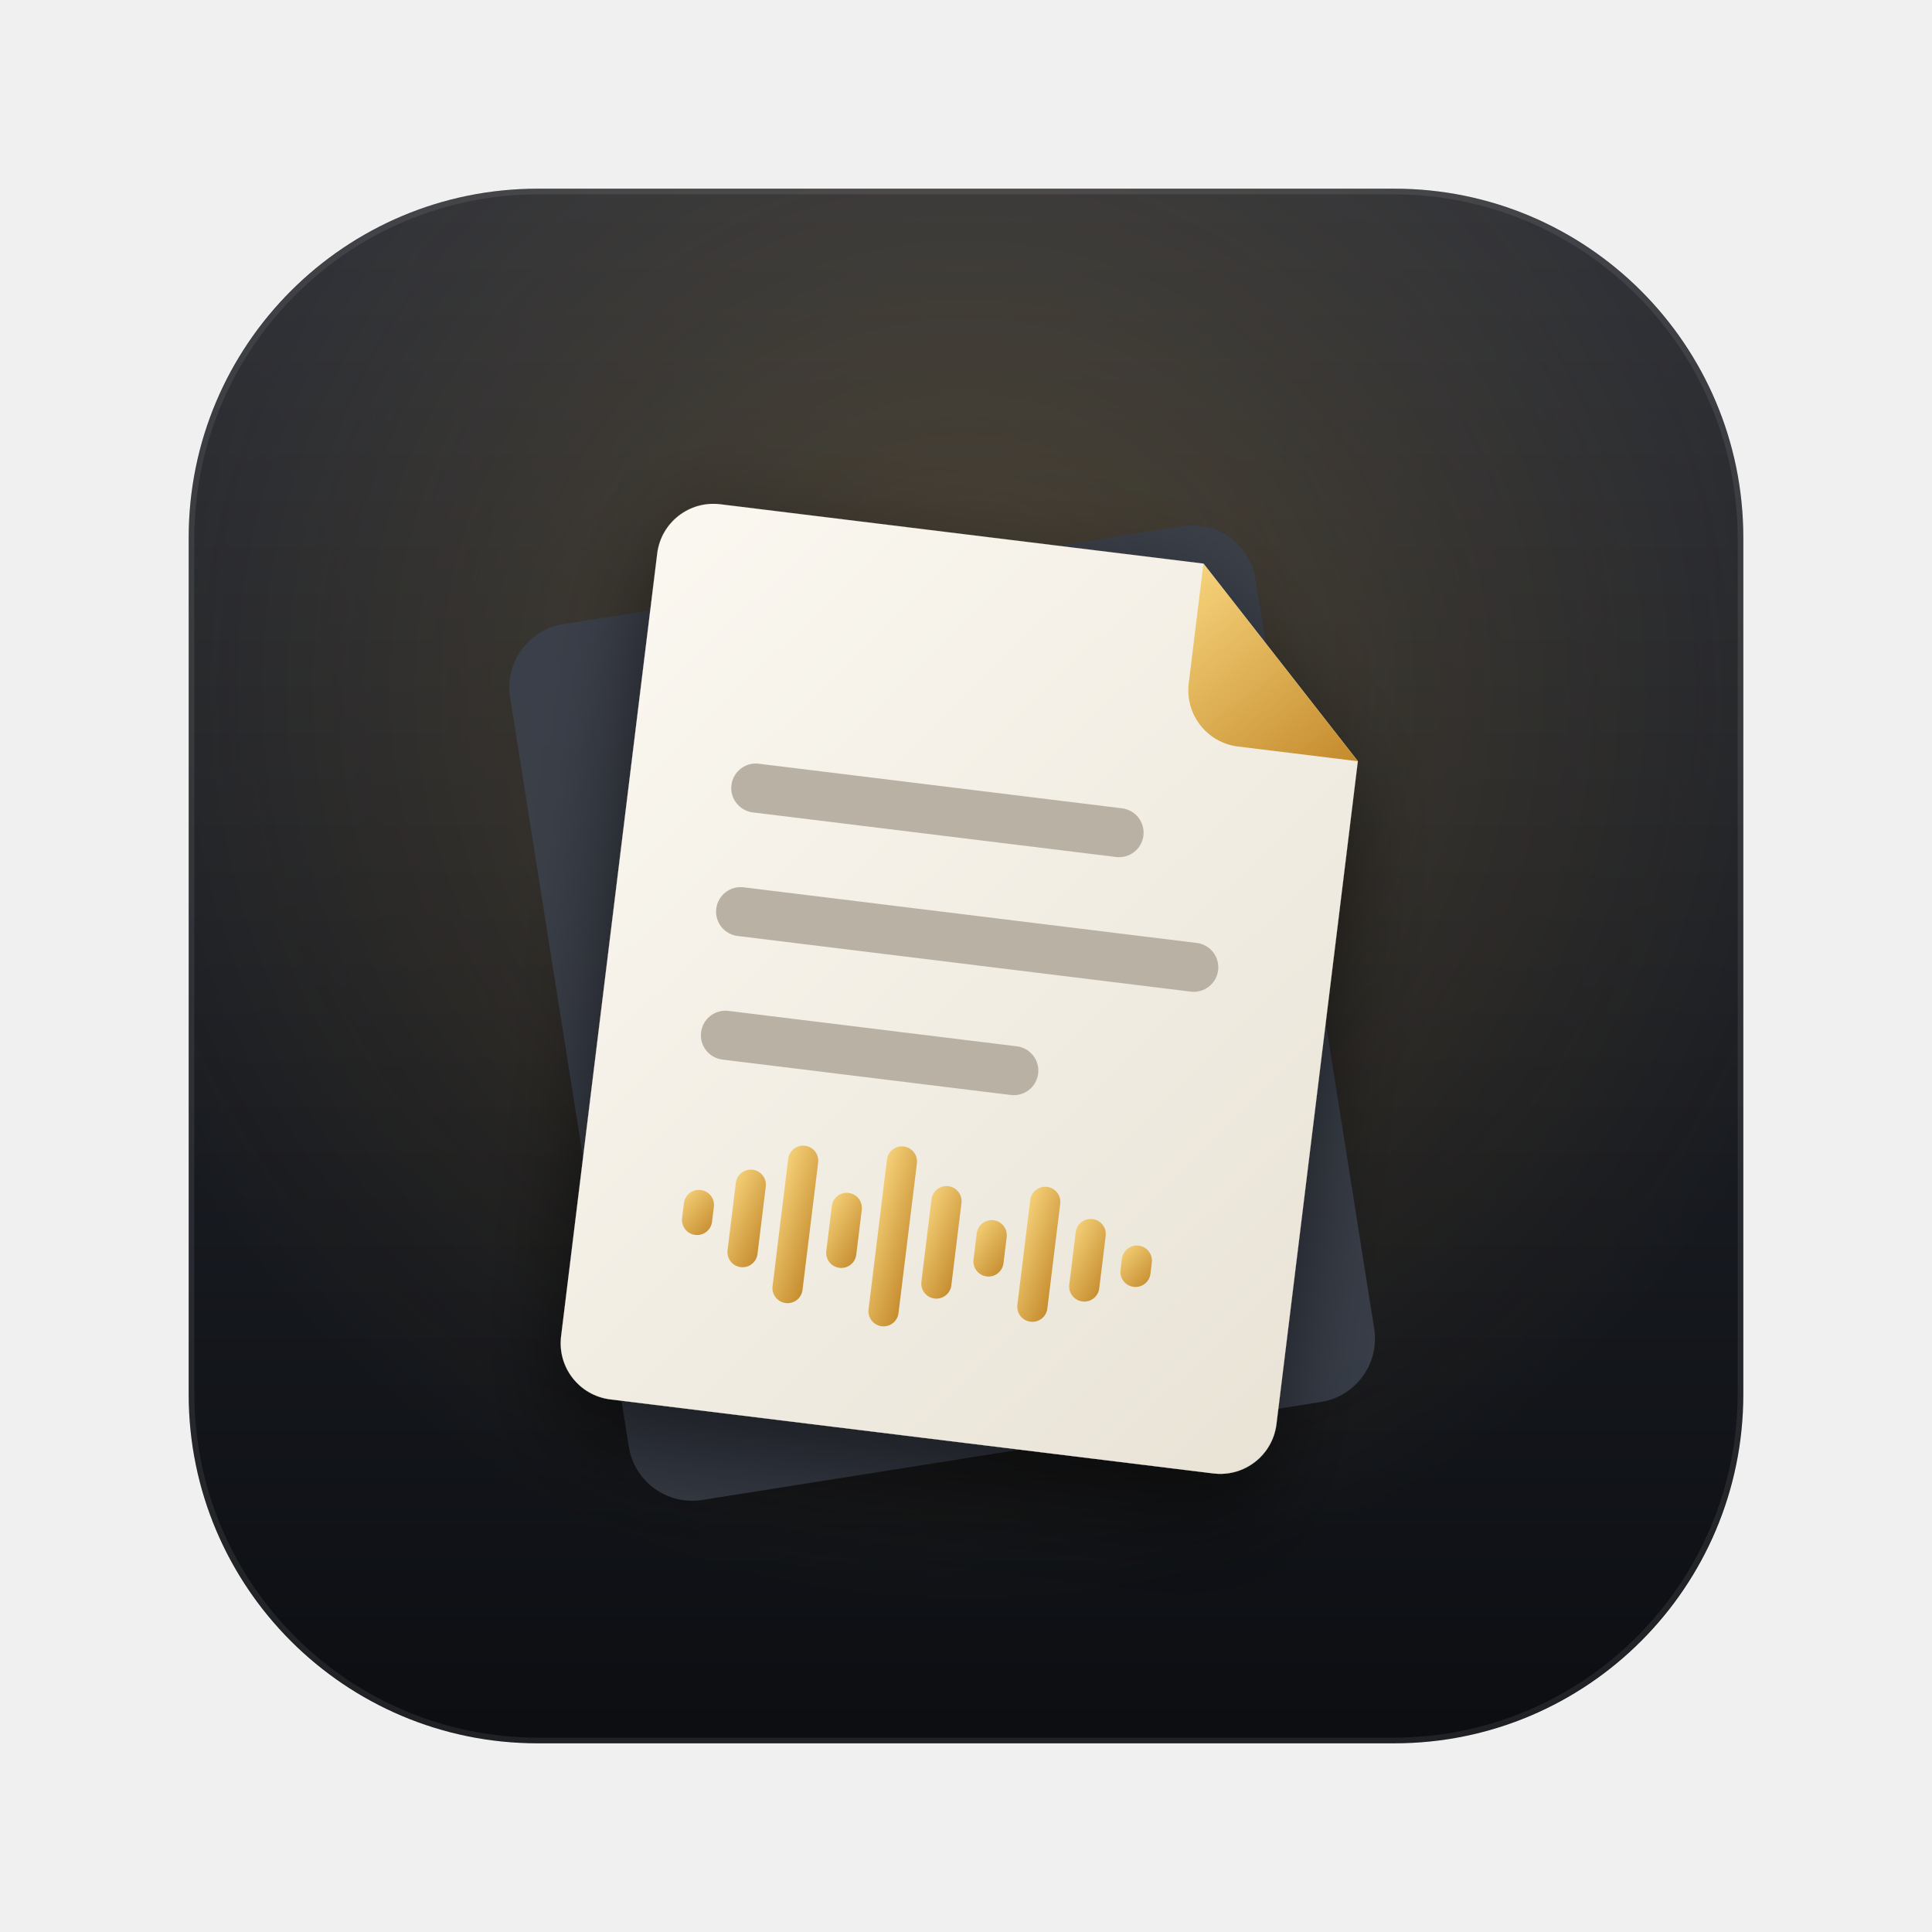
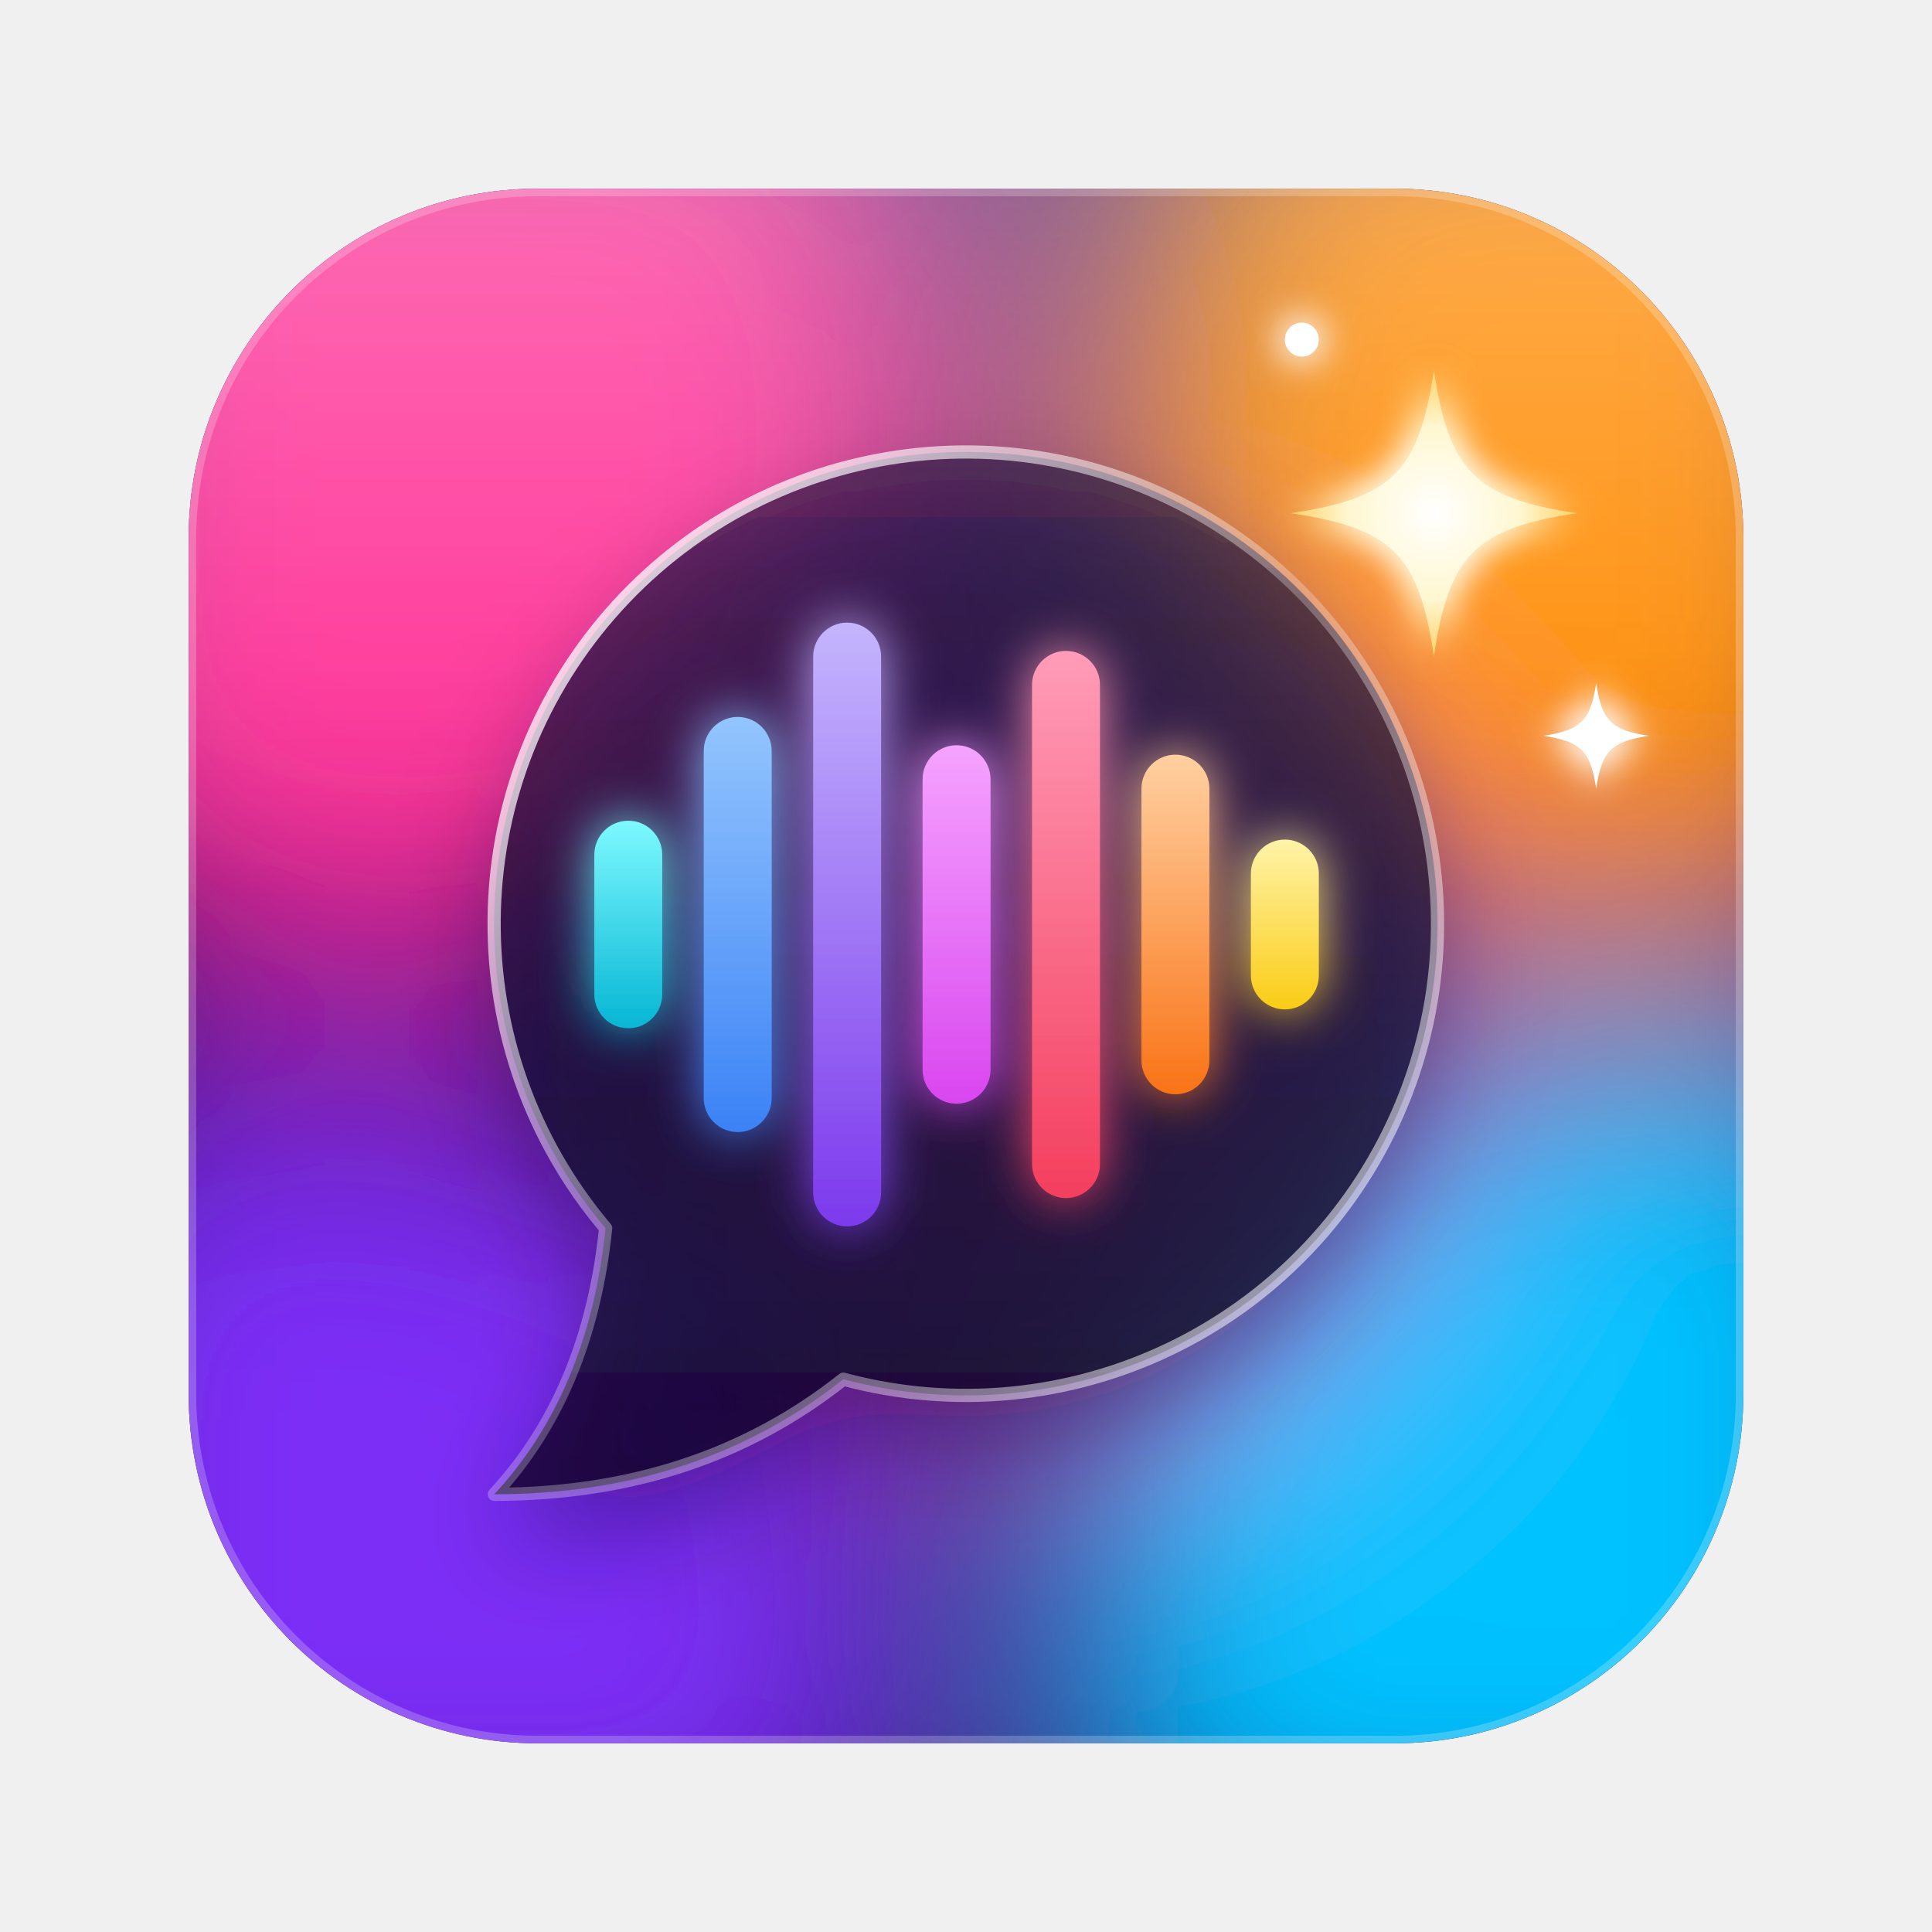
<svg xmlns="http://www.w3.org/2000/svg" width="1024" height="1024" viewBox="0 0 1024 1024">
  <defs>
-     <linearGradient id="bg" x1="0" y1="0" x2="0" y2="1">
-       <stop offset="0" stop-color="#2b2f38" />
-       <stop offset="1" stop-color="#0c0e12" />
+     <clipPath id="tile">
+       <rect x="100" y="100" width="824" height="824" rx="185" />
+     </clipPath>
+     <filter id="blur" x="-50%" y="-50%" width="200%" height="200%">
+       <feGaussianBlur stdDeviation="70" />
+     </filter>
+     <filter id="glow" x="-60%" y="-60%" width="220%" height="220%">
+       <feGaussianBlur stdDeviation="14" result="b" />
+       <feMerge>
+         <feMergeNode in="b" />
+         <feMergeNode in="SourceGraphic" />
+       </feMerge>
+     </filter>
+     <filter id="softglow" x="-100%" y="-100%" width="300%" height="300%">
+       <feGaussianBlur stdDeviation="10" result="b" />
+       <feMerge>
+         <feMergeNode in="b" />
+         <feMergeNode in="b" />
+         <feMergeNode in="SourceGraphic" />
+       </feMerge>
+     </filter>
+     <filter id="drop" x="-30%" y="-30%" width="160%" height="160%">
+       <feDropShadow dx="0" dy="24" stdDeviation="28" flood-color="#14002e" flood-opacity="0.55" />
+     </filter>
+     <linearGradient id="rim" x1="0" y1="0" x2="1" y2="1">
+       <stop offset="0" stop-color="#fff" stop-opacity=".95" />
+       <stop offset=".5" stop-color="#fff" stop-opacity=".25" />
+       <stop offset="1" stop-color="#fff" stop-opacity=".7" />
    </linearGradient>
-     <radialGradient id="glow" cx="0.5" cy="0.32" r="0.6">
-       <stop offset="0" stop-color="#d9a441" stop-opacity="0.22" />
-       <stop offset="1" stop-color="#d9a441" stop-opacity="0" />
+     <linearGradient id="glass" x1="0" y1="0" x2="0" y2="1">
+       <stop offset="0" stop-color="#1b0d3f" stop-opacity=".62" />
+       <stop offset="1" stop-color="#0a0520" stop-opacity=".78" />
+     </linearGradient>
+     <linearGradient id="sheen" x1="0" y1="0" x2="0" y2="1">
+       <stop offset="0" stop-color="#fff" stop-opacity=".28" />
+       <stop offset=".45" stop-color="#fff" stop-opacity="0" />
+     </linearGradient>
+     <linearGradient id="b0" x1="0" y1="0" x2="0" y2="1">
+       <stop offset="0" stop-color="#7df9ff" />
+       <stop offset="1" stop-color="#06b6d4" />
+     </linearGradient>
+     <linearGradient id="b1" x1="0" y1="0" x2="0" y2="1">
+       <stop offset="0" stop-color="#93c5fd" />
+       <stop offset="1" stop-color="#3b82f6" />
+     </linearGradient>
+     <linearGradient id="b2" x1="0" y1="0" x2="0" y2="1">
+       <stop offset="0" stop-color="#c4b5fd" />
+       <stop offset="1" stop-color="#7c3aed" />
+     </linearGradient>
+     <linearGradient id="b3" x1="0" y1="0" x2="0" y2="1">
+       <stop offset="0" stop-color="#f5a3ff" />
+       <stop offset="1" stop-color="#d946ef" />
+     </linearGradient>
+     <linearGradient id="b4" x1="0" y1="0" x2="0" y2="1">
+       <stop offset="0" stop-color="#ff9cb8" />
+       <stop offset="1" stop-color="#f43f5e" />
+     </linearGradient>
+     <linearGradient id="b5" x1="0" y1="0" x2="0" y2="1">
+       <stop offset="0" stop-color="#ffd0a1" />
+       <stop offset="1" stop-color="#f97316" />
+     </linearGradient>
+     <linearGradient id="b6" x1="0" y1="0" x2="0" y2="1">
+       <stop offset="0" stop-color="#fff3a8" />
+       <stop offset="1" stop-color="#facc15" />
+     </linearGradient>
+     <radialGradient id="star" cx=".5" cy=".5" r=".5">
+       <stop offset="0" stop-color="#fff" />
+       <stop offset=".6" stop-color="#fff7d1" />
+       <stop offset="1" stop-color="#ffd166" />
    </radialGradient>
-     <linearGradient id="paper" x1="0" y1="0" x2="1" y2="1">
-       <stop offset="0" stop-color="#fbf8f1" />
-       <stop offset="1" stop-color="#e9e3d6" />
-     </linearGradient>
-     <linearGradient id="gold" x1="0" y1="0" x2="1" y2="1">
-       <stop offset="0" stop-color="#f6d27a" />
-       <stop offset="1" stop-color="#c48a2c" />
-     </linearGradient>
-     <filter id="shadow" x="-30%" y="-30%" width="160%" height="160%">
-       <feDropShadow dx="0" dy="22" stdDeviation="26" flood-color="#000" flood-opacity="0.55" />
-     </filter>
  </defs>
-   <rect x="100" y="100" width="824" height="824" rx="185" fill="url(#bg)" />
-   <rect x="100" y="100" width="824" height="824" rx="185" fill="url(#glow)" />
-   <rect x="101.5" y="101.5" width="821" height="821" rx="184" fill="none" stroke="#ffffff" stroke-opacity="0.08" stroke-width="3" />
-   <g transform="rotate(-9 512 540)">
-     <rect x="300" y="300" width="400" height="470" rx="34" fill="#3b404b" opacity="0.9" />
+   <g clip-path="url(#tile)">
+     <rect x="100" y="100" width="824" height="824" fill="#2a0b5c" />
+     <g filter="url(#blur)">
+       <circle cx="210" cy="220" r="300" fill="#ff2d95" />
+       <circle cx="860" cy="230" r="280" fill="#ff8a00" />
+       <circle cx="880" cy="860" r="320" fill="#00c2ff" />
+       <circle cx="170" cy="880" r="310" fill="#7b2ff7" />
+       <circle cx="560" cy="560" r="200" fill="#ff4fd8" opacity=".55" />
+     </g>
+     <rect x="100" y="100" width="824" height="824" fill="url(#sheen)" />
  </g>
-   <g transform="rotate(7 520 520)" filter="url(#shadow)">
-     <path d="M 352 286 H 610 L 704 380 V 734 A 30 30 0 0 1 674 764 H 352 A 30 30 0 0 1 322 734 V 316 A 30 30 0 0 1 352 286 Z" fill="url(#paper)" />
-     <path d="M 610 286 L 704 380 H 640 A 30 30 0 0 1 610 350 Z" fill="url(#gold)" />
-     <rect x="376" y="420" width="220" height="26" rx="13" fill="#b9b2a4" />
-     <rect x="376" y="486" width="268" height="26" rx="13" fill="#b9b2a4" />
-     <rect x="376" y="552" width="180" height="26" rx="13" fill="#b9b2a4" />
-     <rect x="378" y="648" width="16" height="24" rx="8" fill="url(#gold)" />
-     <rect x="404" y="634" width="16" height="52" rx="8" fill="url(#gold)" />
-     <rect x="430" y="618" width="16" height="84" rx="8" fill="url(#gold)" />
-     <rect x="456" y="640" width="16" height="40" rx="8" fill="url(#gold)" />
-     <rect x="482" y="612" width="16" height="96" rx="8" fill="url(#gold)" />
-     <rect x="508" y="630" width="16" height="60" rx="8" fill="url(#gold)" />
-     <rect x="534" y="645" width="16" height="30" rx="8" fill="url(#gold)" />
-     <rect x="560" y="624" width="16" height="72" rx="8" fill="url(#gold)" />
-     <rect x="586" y="638" width="16" height="44" rx="8" fill="url(#gold)" />
-     <rect x="612" y="649" width="16" height="22" rx="8" fill="url(#gold)" />
+   <rect x="102" y="102" width="820" height="820" rx="183" fill="none" stroke="#fff" stroke-opacity=".22" stroke-width="4" />
+   <g filter="url(#drop)">
+     <path d="M 447 731 A 250 250 0 1 0 321 651 Q 312 738 262 792 Q 370 792 447 731 Z" fill="url(#glass)" />
+   </g>
+   <path d="M 447 731 A 250 250 0 1 0 321 651 Q 312 738 262 792 Q 370 792 447 731 Z" fill="none" stroke="url(#rim)" stroke-width="7" stroke-linejoin="round" />
+   <g filter="url(#glow)">
+     <rect x="315" y="435" width="36" height="110" rx="18" fill="url(#b0)" />
+     <rect x="373" y="380" width="36" height="220" rx="18" fill="url(#b1)" />
+     <rect x="431" y="330" width="36" height="320" rx="18" fill="url(#b2)" />
+     <rect x="489" y="395" width="36" height="190" rx="18" fill="url(#b3)" />
+     <rect x="547" y="345" width="36" height="290" rx="18" fill="url(#b4)" />
+     <rect x="605" y="400" width="36" height="180" rx="18" fill="url(#b5)" />
+     <rect x="663" y="445" width="36" height="90" rx="18" fill="url(#b6)" />
+   </g>
+   <g filter="url(#softglow)">
+     <path d="M 760 196 C 768 250 782 264 836 272 C 782 280 768 294 760 348 C 752 294 738 280 684 272 C 738 264 752 250 760 196 Z" fill="url(#star)" />
+     <path d="M 846 362 C 849 382 854 387 874 390 C 854 393 849 398 846 418 C 843 398 838 393 818 390 C 838 387 843 382 846 362 Z" fill="#fff" />
+     <circle cx="690" cy="180" r="9" fill="#fff" />
  </g>
</svg>
